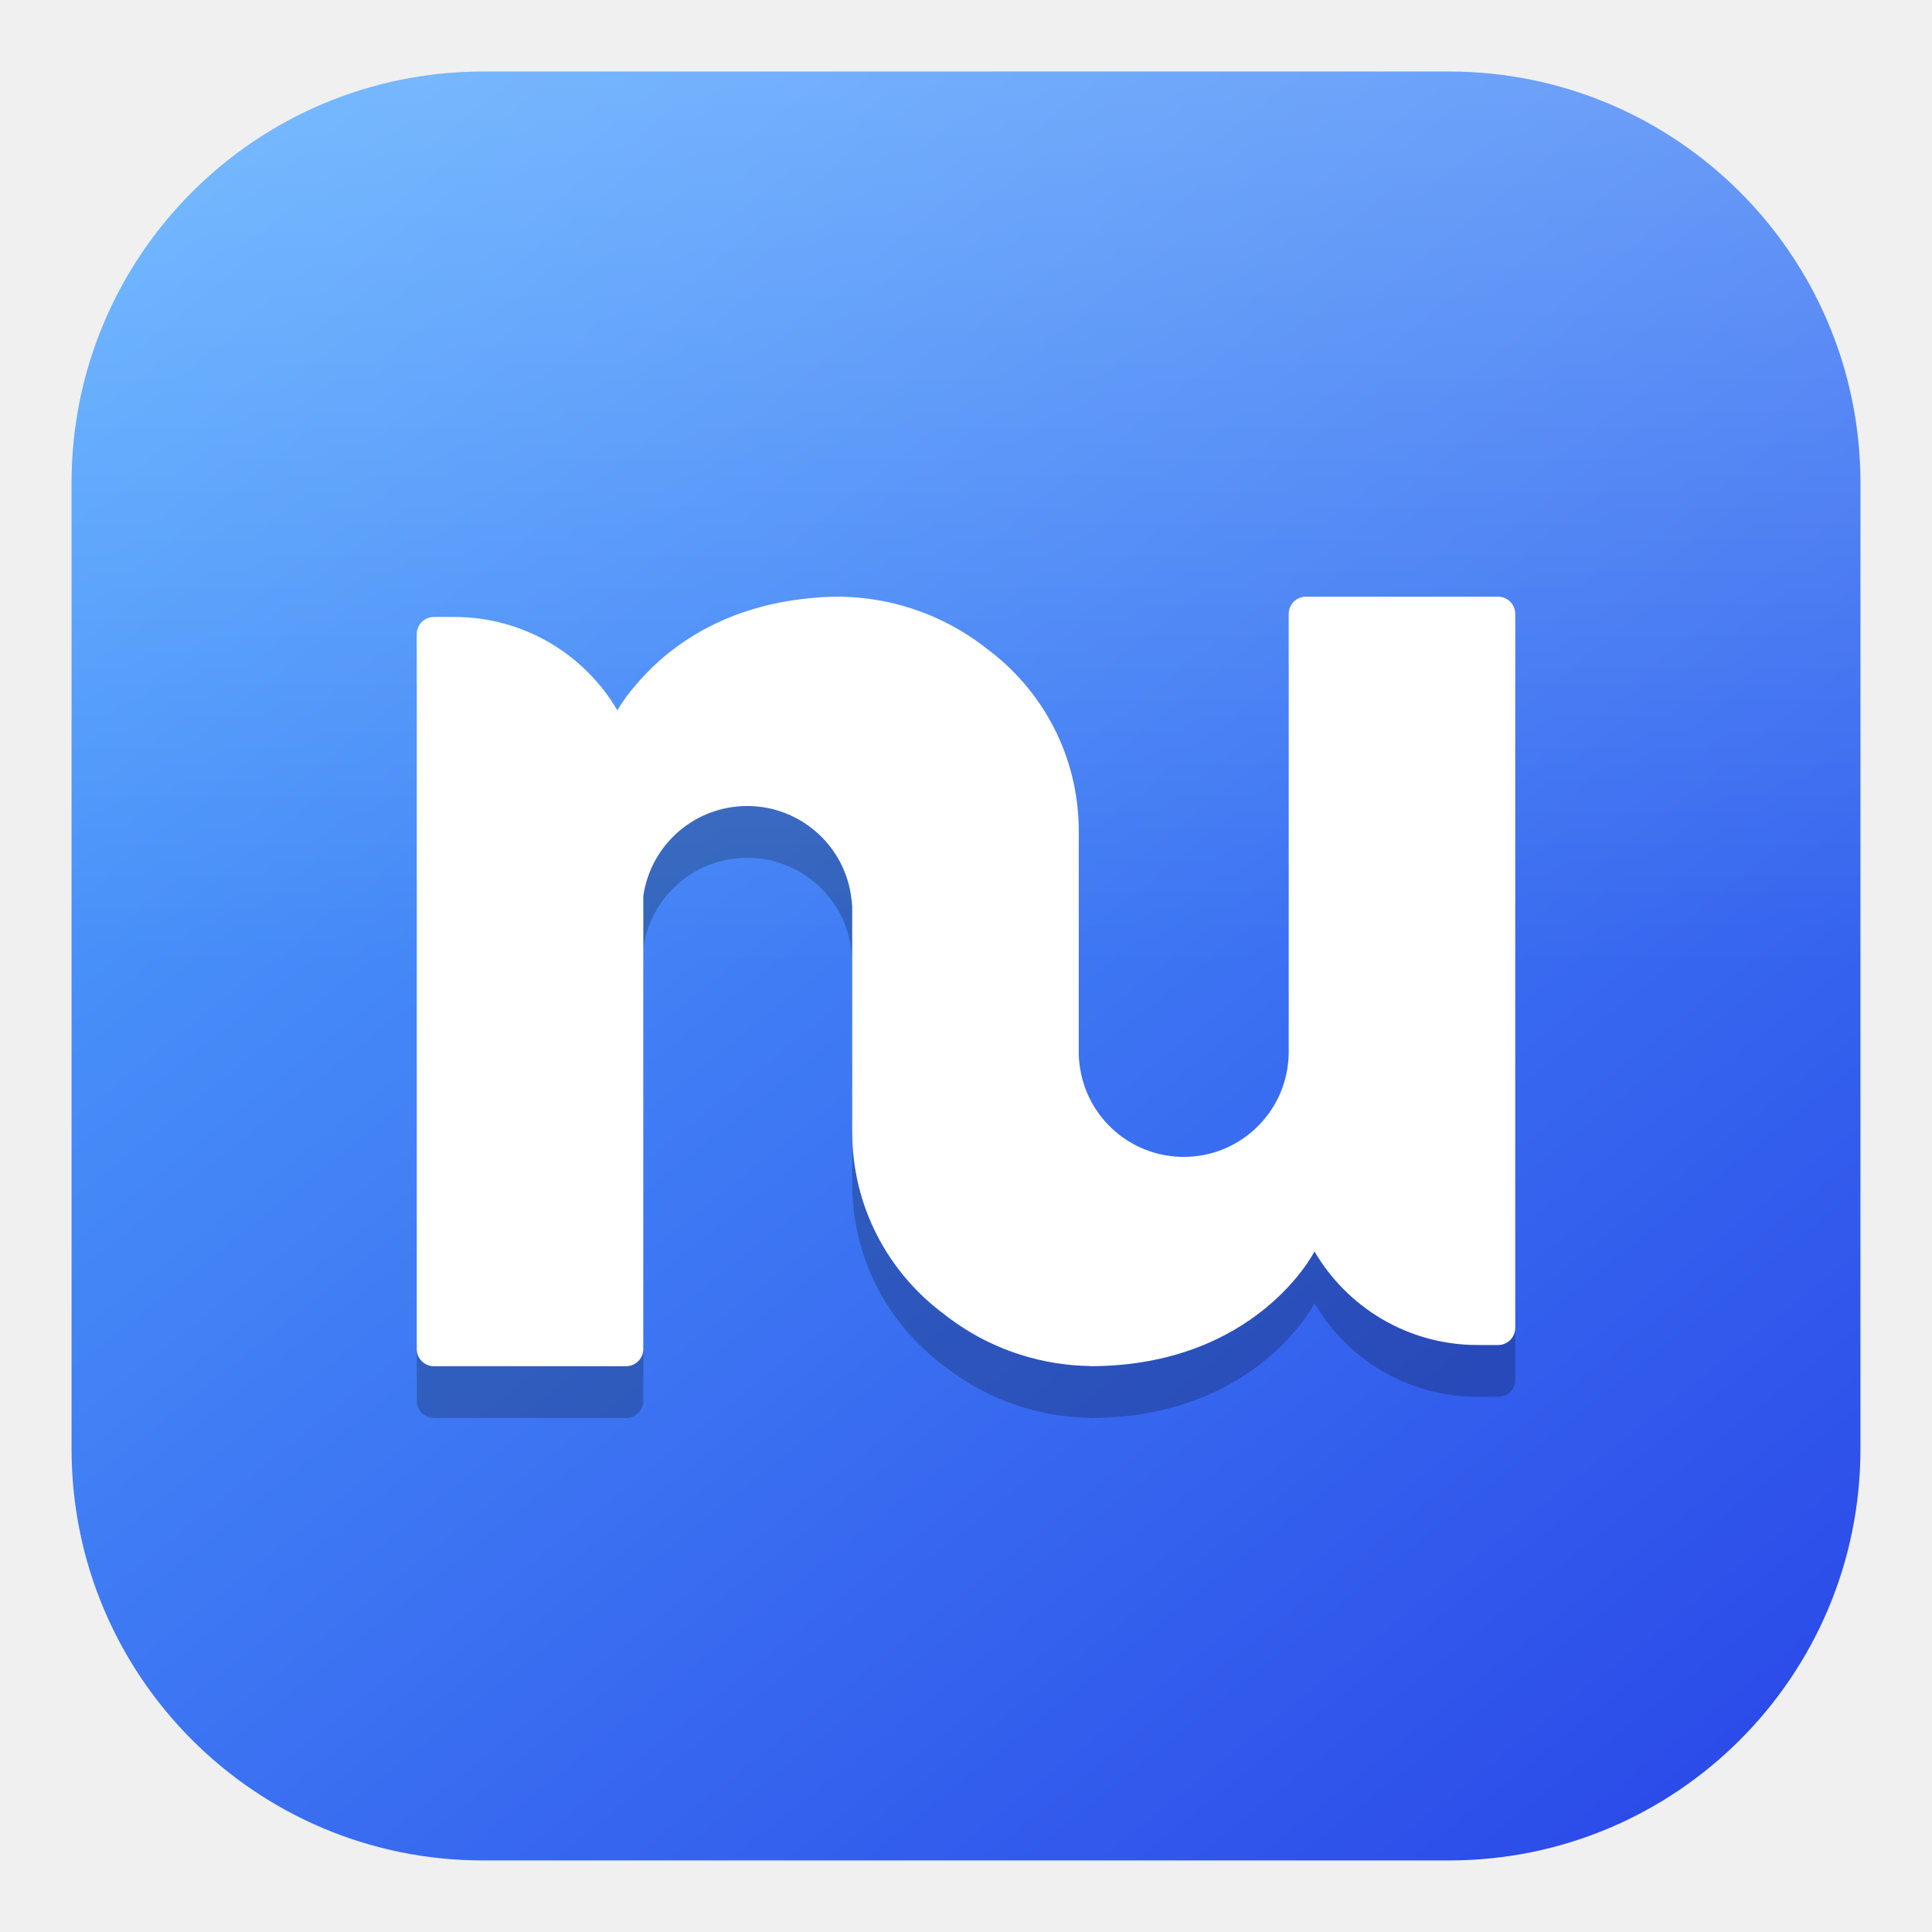
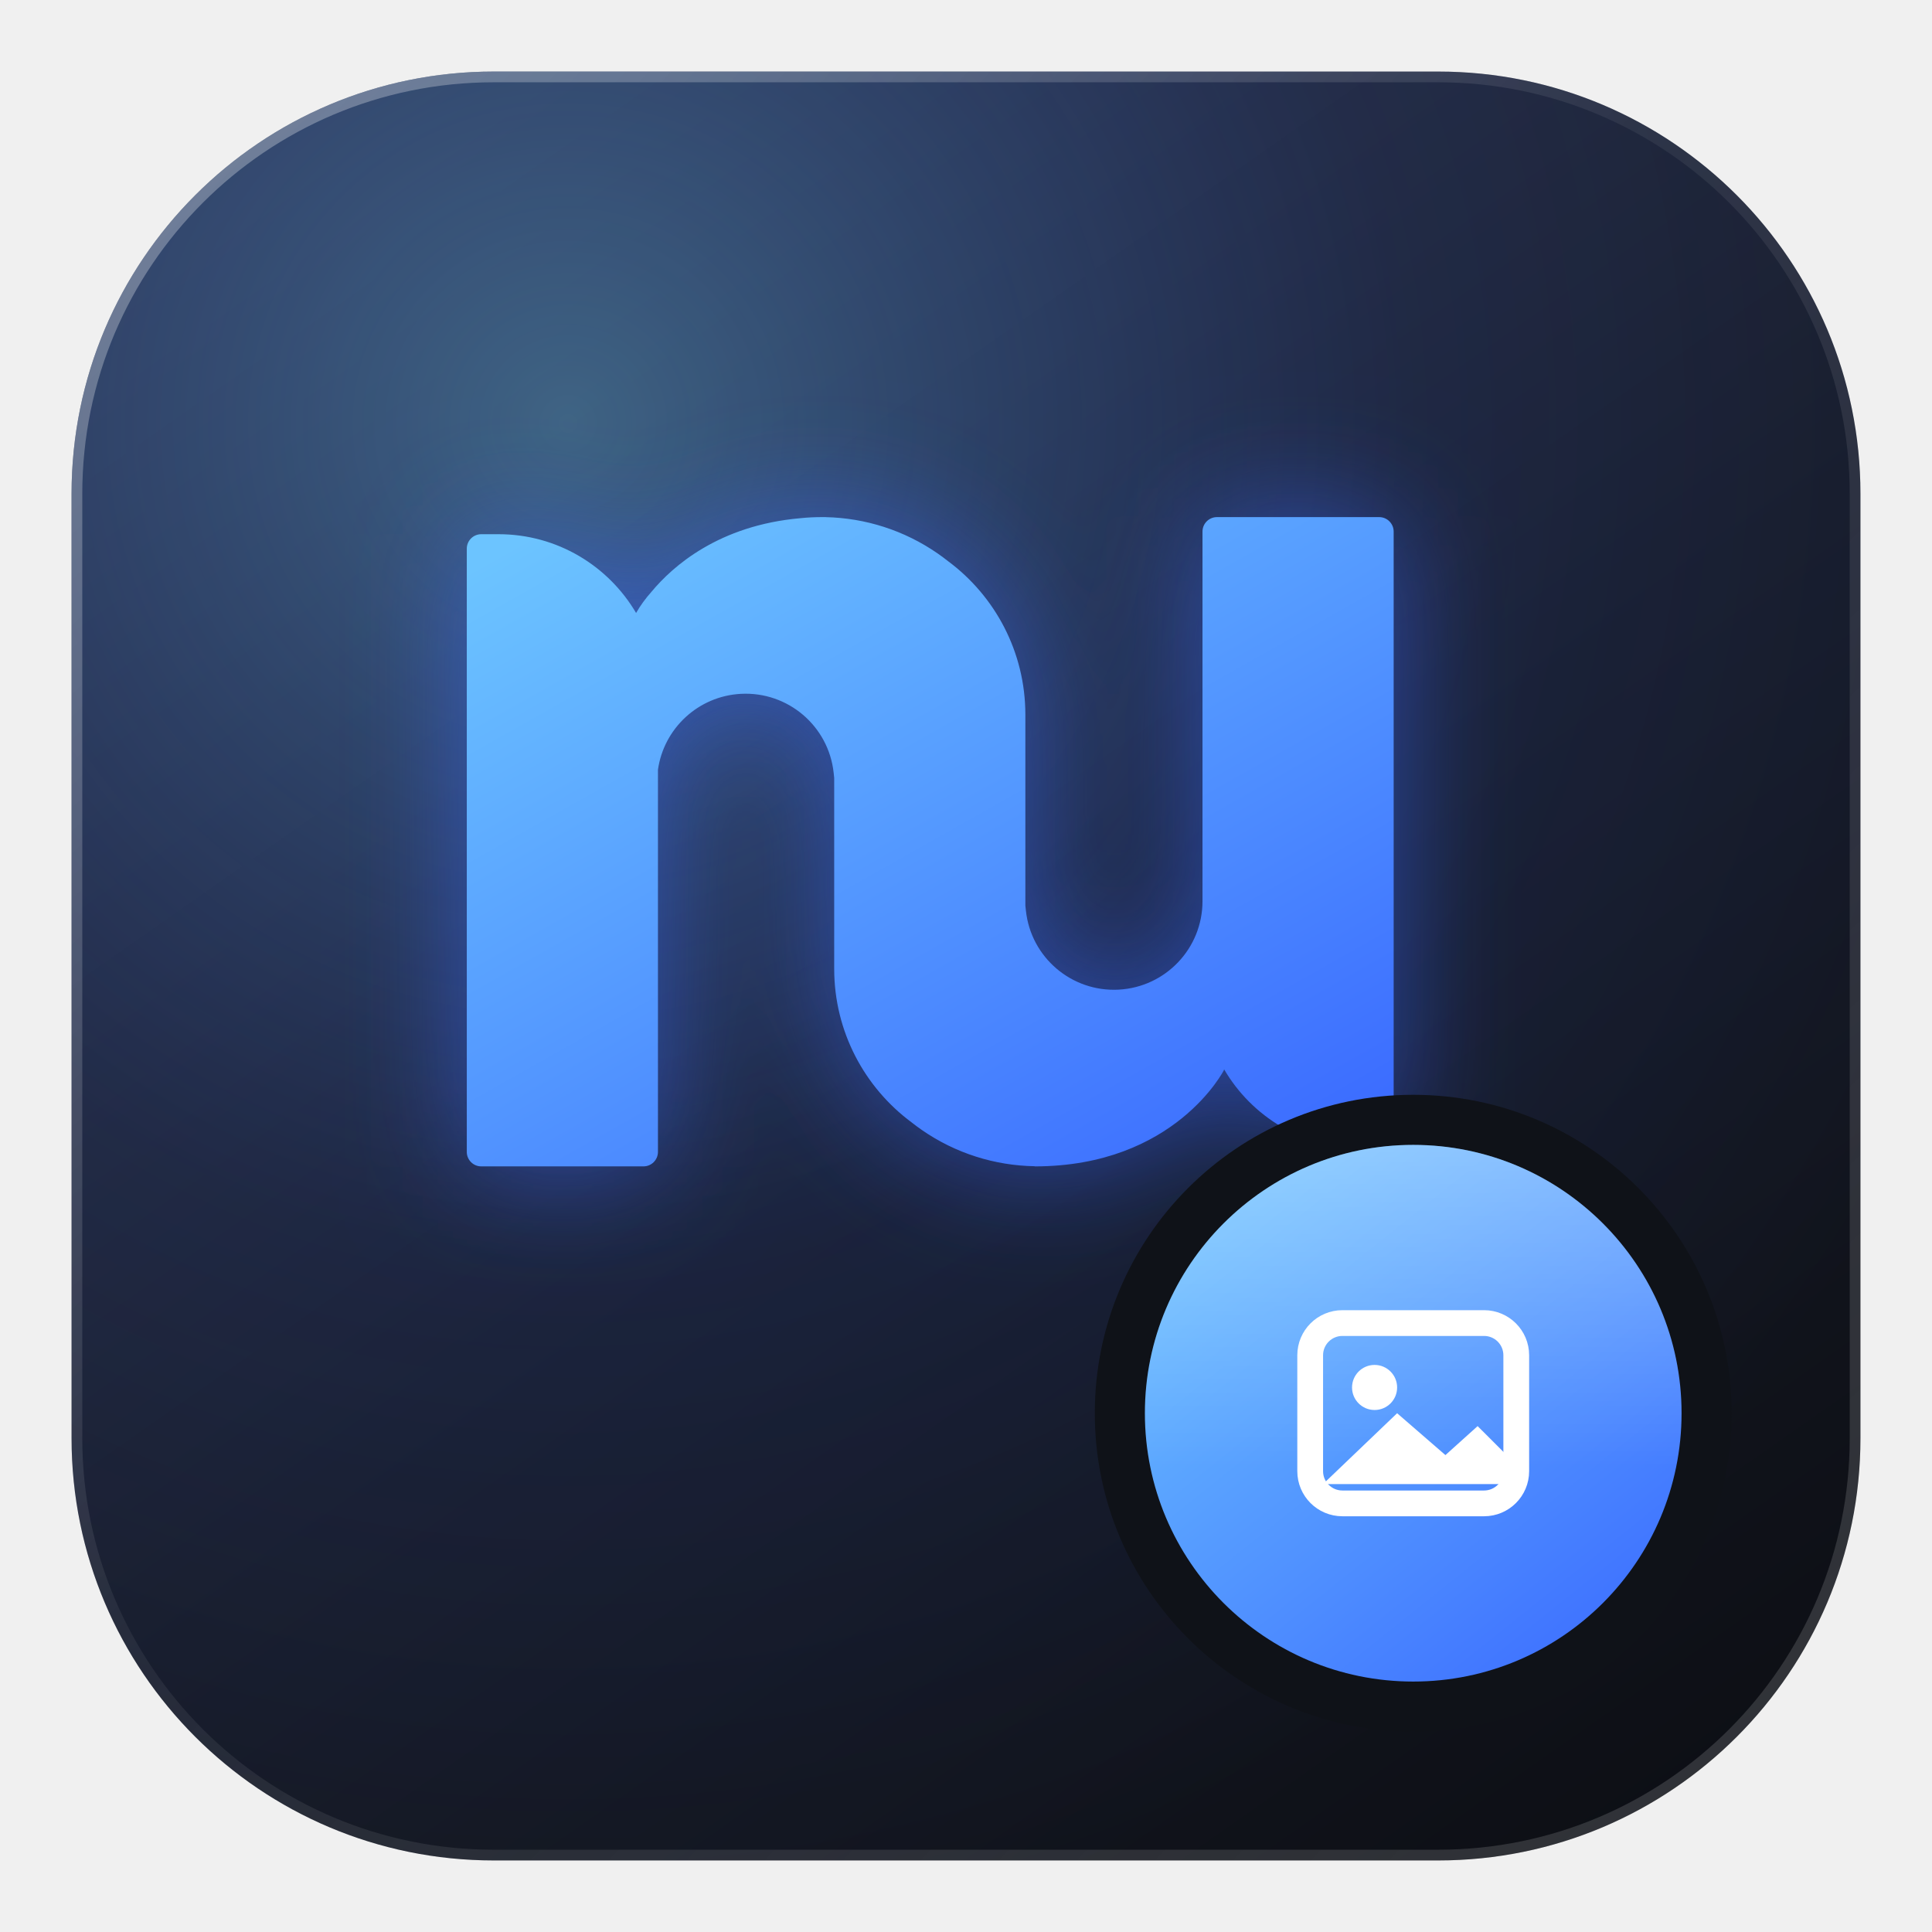
<svg xmlns="http://www.w3.org/2000/svg" width="1080" height="1080" viewBox="0 0 1080 1080">
  <defs>
-     <linearGradient id="tile" x1="0.1" y1="0" x2="0.9" y2="1">
-       <stop offset="0" stop-color="#52A8FF" />
-       <stop offset="1" stop-color="#2A49E8" />
+     <linearGradient id="tile" x1="0.15" y1="0" x2="0.85" y2="1">
+       <stop offset="0" stop-color="#2A3042" />
+       <stop offset="0.55" stop-color="#171B27" />
+       <stop offset="1" stop-color="#0D0F15" />
    </linearGradient>
-     <linearGradient id="shine" x1="0" y1="0" x2="0" y2="1">
-       <stop offset="0" stop-color="#ffffff" stop-opacity="0.22" />
-       <stop offset="0.5" stop-color="#ffffff" stop-opacity="0" />
+     <radialGradient id="glow" cx="0.28" cy="0.2" r="0.85">
+       <stop offset="0" stop-color="#6CC4FF" stop-opacity="0.38" />
+       <stop offset="0.55" stop-color="#3B6BFF" stop-opacity="0.10" />
+       <stop offset="1" stop-color="#3B6BFF" stop-opacity="0" />
+     </radialGradient>
+     <linearGradient id="mark" x1="0.1" y1="0" x2="0.9" y2="1">
+       <stop offset="0" stop-color="#6CC4FF" />
+       <stop offset="1" stop-color="#3B6BFF" />
    </linearGradient>
+     <linearGradient id="edge" x1="0" y1="0" x2="1" y2="1">
+       <stop offset="0" stop-color="#ffffff" stop-opacity="0.34" />
+       <stop offset="0.45" stop-color="#ffffff" stop-opacity="0.06" />
+       <stop offset="1" stop-color="#ffffff" stop-opacity="0.16" />
+     </linearGradient>
+     <linearGradient id="bshine" x1="0" y1="0" x2="0" y2="1">
+       <stop offset="0" stop-color="#ffffff" stop-opacity="0.28" />
+       <stop offset="0.6" stop-color="#ffffff" stop-opacity="0" />
+     </linearGradient>
+     <filter id="blur" x="-30%" y="-30%" width="160%" height="160%">
+       <feGaussianBlur stdDeviation="34" />
+     </filter>
  </defs>
-   <rect x="40" y="40" width="1000" height="1000" rx="230" fill="url(#tile)" />
-   <rect x="40" y="40" width="1000" height="1000" rx="230" fill="url(#shine)" />
-   <g transform="translate(540 568) scale(0.64) translate(-540 -539)" fill="#000" fill-opacity="0.22" transform-origin="0 0">
-     <g transform="translate(0 14)">
+   <rect x="40" y="40" width="1000" height="1000" rx="236" fill="url(#tile)" />
+   <rect x="40" y="40" width="1000" height="1000" rx="236" fill="url(#glow)" />
+   <rect x="43" y="43" width="994" height="994" rx="233" fill="none" stroke="url(#edge)" stroke-width="6" />
+   <g filter="url(#blur)" opacity="0.55" fill="#3B6BFF">
+     <g transform="translate(520 470) scale(0.54) translate(-540 -539)">
      <g transform="matrix(1.3019,0,0,1.36162,-50.9244,-223.19)">
        <path d="M536.933,807.191C505.234,806.694 473.95,797.381 447.181,779.602C444.399,777.754 441.688,775.83 439.051,773.835C401.73,747.353 377.544,704.903 377.544,657.053L377.544,620.31L377.544,511.947L377.108,508.071C373.104,472.499 340.699,446.136 303.334,448.053C269.336,449.797 242.04,474.401 237.397,505.773L237.397,796.309C237.397,802.384 232.247,807.309 225.893,807.309L96.902,807.309C90.548,807.309 85.397,802.384 85.397,796.309L85.397,337.69C85.397,331.615 90.548,326.69 96.902,326.69L110.657,326.69C157.27,326.69 198.005,350.75 220.02,386.589C223.428,380.857 227.558,375.535 232.163,370.577C249.216,350.911 285.86,319.976 350.593,314.524C356.698,313.916 362.82,313.642 368.93,313.697C369.556,313.693 370.185,313.69 370.816,313.69L370.815,313.725C402.281,314.361 433.334,323.748 459.907,341.398C462.69,343.246 465.4,345.17 468.037,347.165C505.358,373.647 529.544,416.096 529.544,463.947L529.544,500.69L529.544,609.053L529.98,612.928C533.984,648.5 566.39,674.863 603.754,672.947C641.119,671.03 670.388,641.503 670.388,605.725L670.388,324.69C670.388,318.615 675.539,313.69 681.893,313.69L810.884,313.69C817.237,313.69 822.388,318.615 822.388,324.69L822.388,782.719C822.388,788.794 817.237,793.719 810.884,793.719L797.128,793.719C750.389,793.719 709.559,769.529 687.587,733.528C687.501,733.676 687.414,733.823 687.328,733.97L687.536,733.951C687.536,733.951 648.641,807.309 536.926,807.309L536.933,807.191Z" />
      </g>
    </g>
  </g>
-   <g transform="translate(540 548) scale(0.64) translate(-540 -539)" fill="#ffffff">
-     <g transform="matrix(1.3019,0,0,1.36162,-50.9244,-223.19)">
-       <path d="M536.933,807.191C505.234,806.694 473.95,797.381 447.181,779.602C444.399,777.754 441.688,775.83 439.051,773.835C401.73,747.353 377.544,704.903 377.544,657.053L377.544,620.31L377.544,511.947L377.108,508.071C373.104,472.499 340.699,446.136 303.334,448.053C269.336,449.797 242.04,474.401 237.397,505.773L237.397,796.309C237.397,802.384 232.247,807.309 225.893,807.309L96.902,807.309C90.548,807.309 85.397,802.384 85.397,796.309L85.397,337.69C85.397,331.615 90.548,326.69 96.902,326.69L110.657,326.69C157.27,326.69 198.005,350.75 220.02,386.589C223.428,380.857 227.558,375.535 232.163,370.577C249.216,350.911 285.86,319.976 350.593,314.524C356.698,313.916 362.82,313.642 368.93,313.697C369.556,313.693 370.185,313.69 370.816,313.69L370.815,313.725C402.281,314.361 433.334,323.748 459.907,341.398C462.69,343.246 465.4,345.17 468.037,347.165C505.358,373.647 529.544,416.096 529.544,463.947L529.544,500.69L529.544,609.053L529.98,612.928C533.984,648.5 566.39,674.863 603.754,672.947C641.119,671.03 670.388,641.503 670.388,605.725L670.388,324.69C670.388,318.615 675.539,313.69 681.893,313.69L810.884,313.69C817.237,313.69 822.388,318.615 822.388,324.69L822.388,782.719C822.388,788.794 817.237,793.719 810.884,793.719L797.128,793.719C750.389,793.719 709.559,769.529 687.587,733.528C687.501,733.676 687.414,733.823 687.328,733.97L687.536,733.951C687.536,733.951 648.641,807.309 536.926,807.309L536.933,807.191Z" />
+   <g fill="url(#mark)">
+     <g transform="translate(520 470) scale(0.54) translate(-540 -539)">
+       <g transform="matrix(1.3019,0,0,1.36162,-50.9244,-223.19)">
+         <path d="M536.933,807.191C505.234,806.694 473.95,797.381 447.181,779.602C444.399,777.754 441.688,775.83 439.051,773.835C401.73,747.353 377.544,704.903 377.544,657.053L377.544,620.31L377.544,511.947L377.108,508.071C373.104,472.499 340.699,446.136 303.334,448.053C269.336,449.797 242.04,474.401 237.397,505.773L237.397,796.309C237.397,802.384 232.247,807.309 225.893,807.309L96.902,807.309C90.548,807.309 85.397,802.384 85.397,796.309L85.397,337.69C85.397,331.615 90.548,326.69 96.902,326.69L110.657,326.69C157.27,326.69 198.005,350.75 220.02,386.589C223.428,380.857 227.558,375.535 232.163,370.577C249.216,350.911 285.86,319.976 350.593,314.524C356.698,313.916 362.82,313.642 368.93,313.697C369.556,313.693 370.185,313.69 370.816,313.69L370.815,313.725C402.281,314.361 433.334,323.748 459.907,341.398C462.69,343.246 465.4,345.17 468.037,347.165C505.358,373.647 529.544,416.096 529.544,463.947L529.544,500.69L529.544,609.053L529.98,612.928C533.984,648.5 566.39,674.863 603.754,672.947C641.119,671.03 670.388,641.503 670.388,605.725L670.388,324.69C670.388,318.615 675.539,313.69 681.893,313.69L810.884,313.69C817.237,313.69 822.388,318.615 822.388,324.69L822.388,782.719C822.388,788.794 817.237,793.719 810.884,793.719L797.128,793.719C750.389,793.719 709.559,769.529 687.587,733.528C687.501,733.676 687.414,733.823 687.328,733.97L687.536,733.951C687.536,733.951 648.641,807.309 536.926,807.309L536.933,807.191Z" />
+       </g>
+     </g>
+   </g>
+   <g transform="translate(790 790)">
+     <circle r="178" fill="#0F1218" />
+     <circle r="150" fill="url(#mark)" />
+     <circle r="150" fill="url(#bshine)" />
+     <g transform="translate(-90 -90) scale(1.8)">
+       <rect x="18" y="22" width="64" height="56" rx="10" fill="none" stroke="#fff" stroke-width="8" />
+       <circle cx="38" cy="42" r="7" fill="#fff" />
+       <path d="M22 72 L45 50 L60 63 L70 54 L80 64 L80 72 Z" fill="#fff" />
    </g>
  </g>
</svg>
